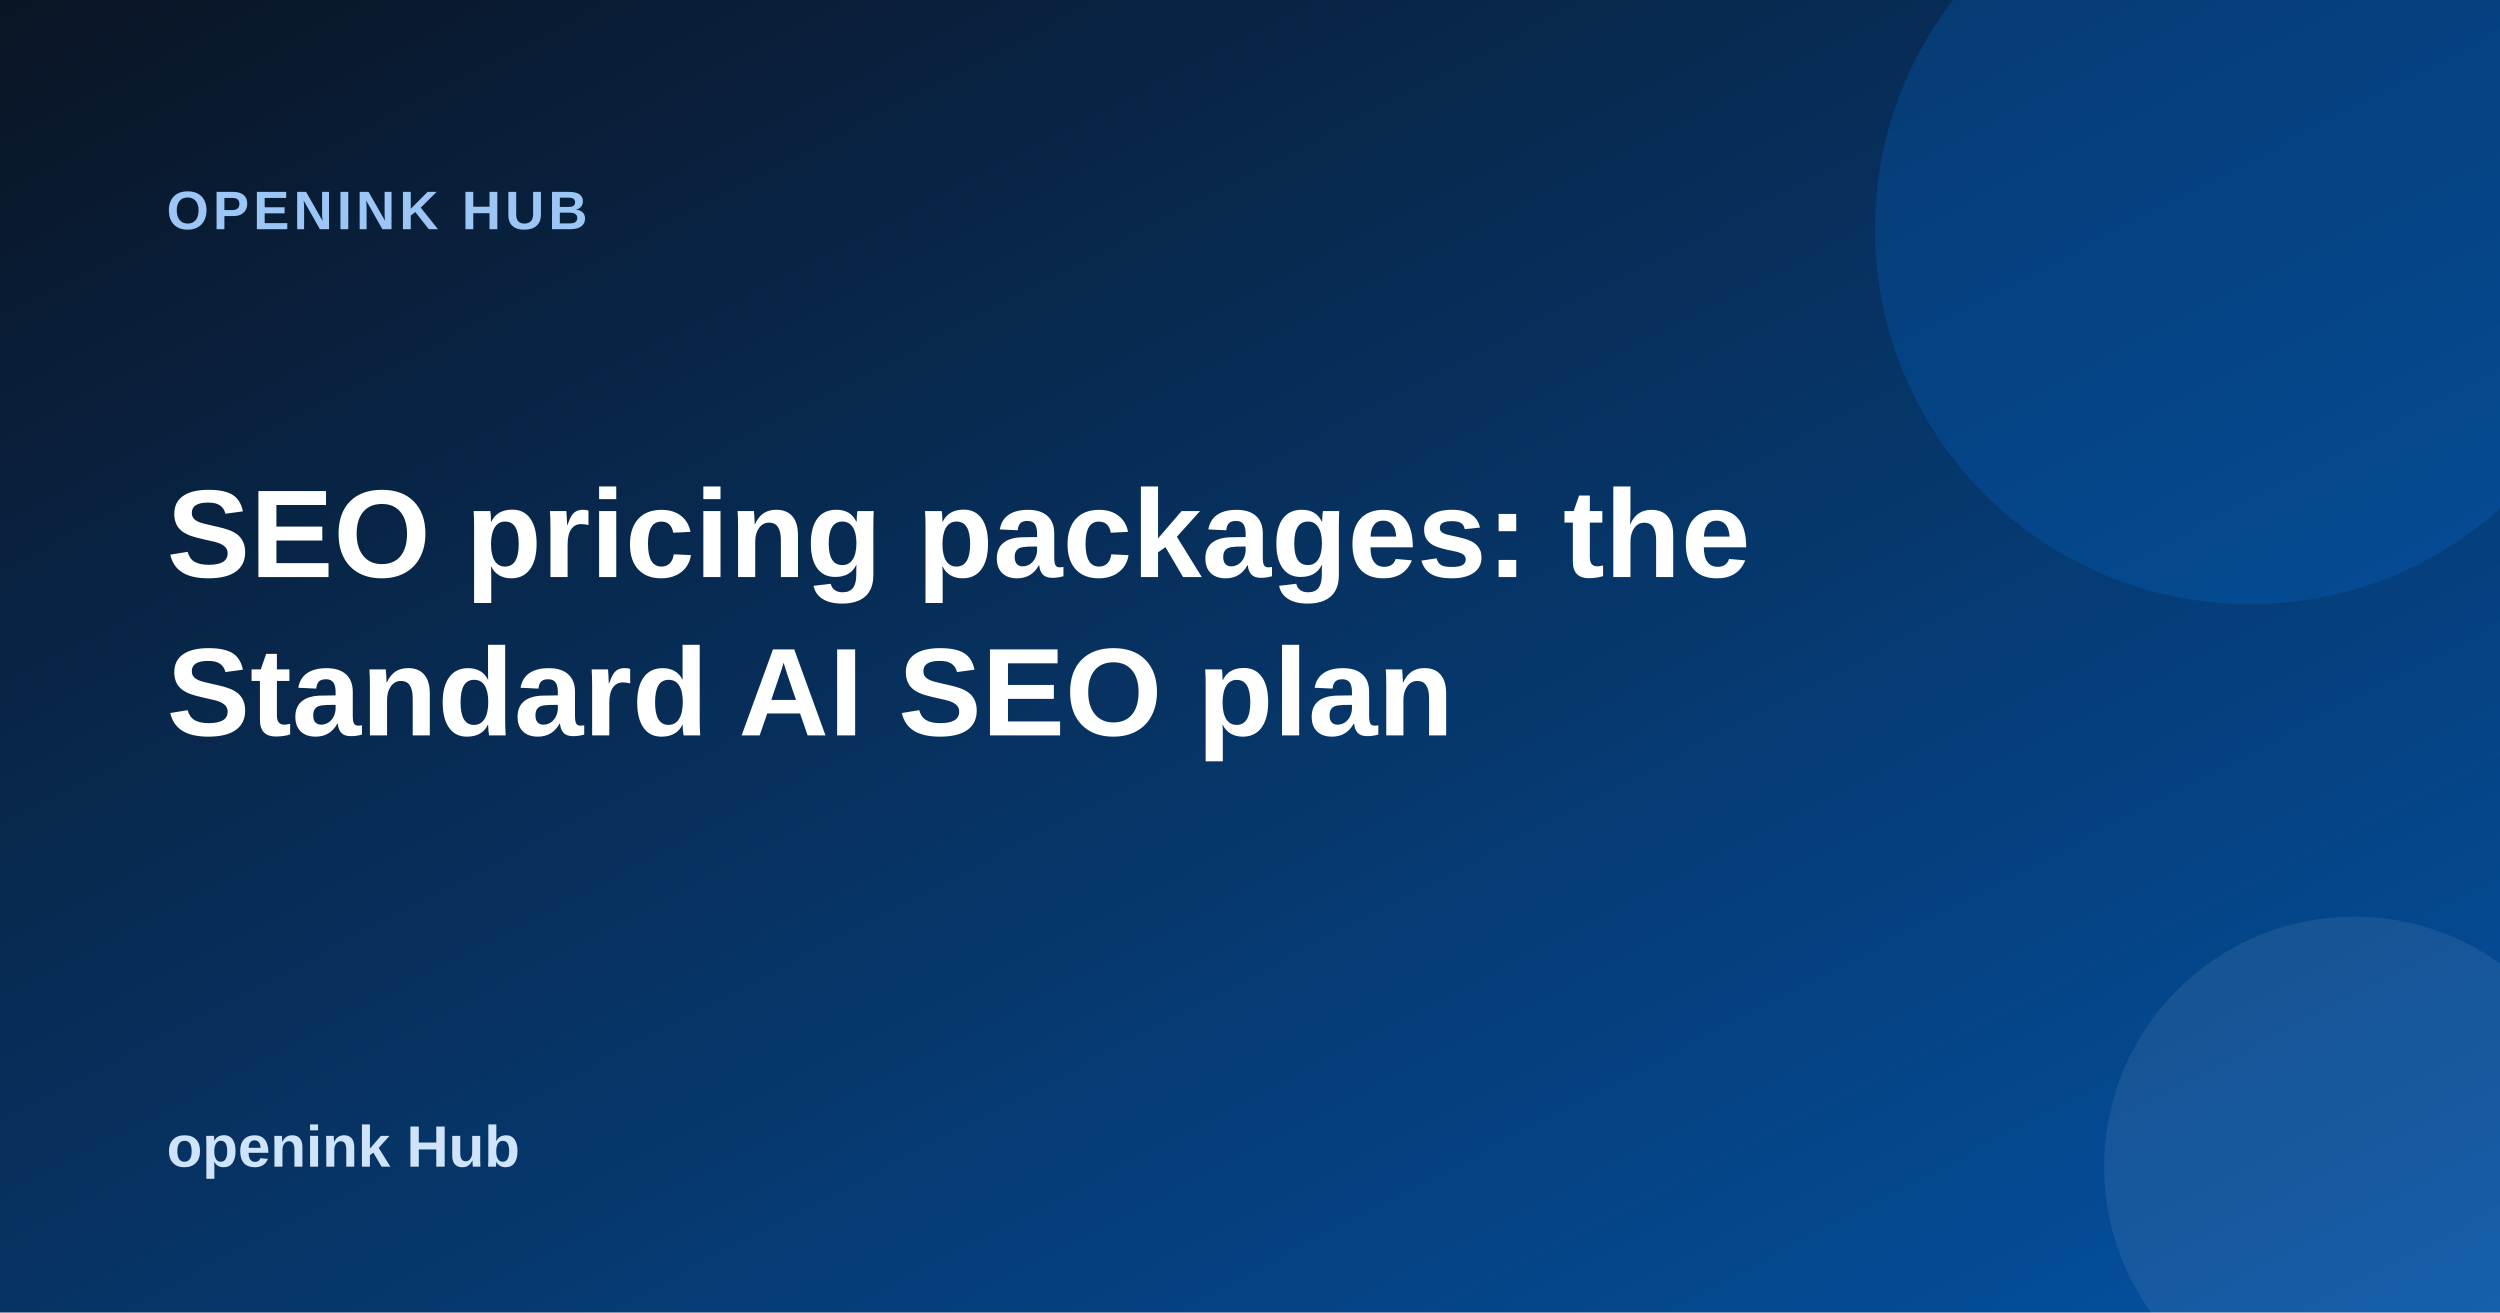
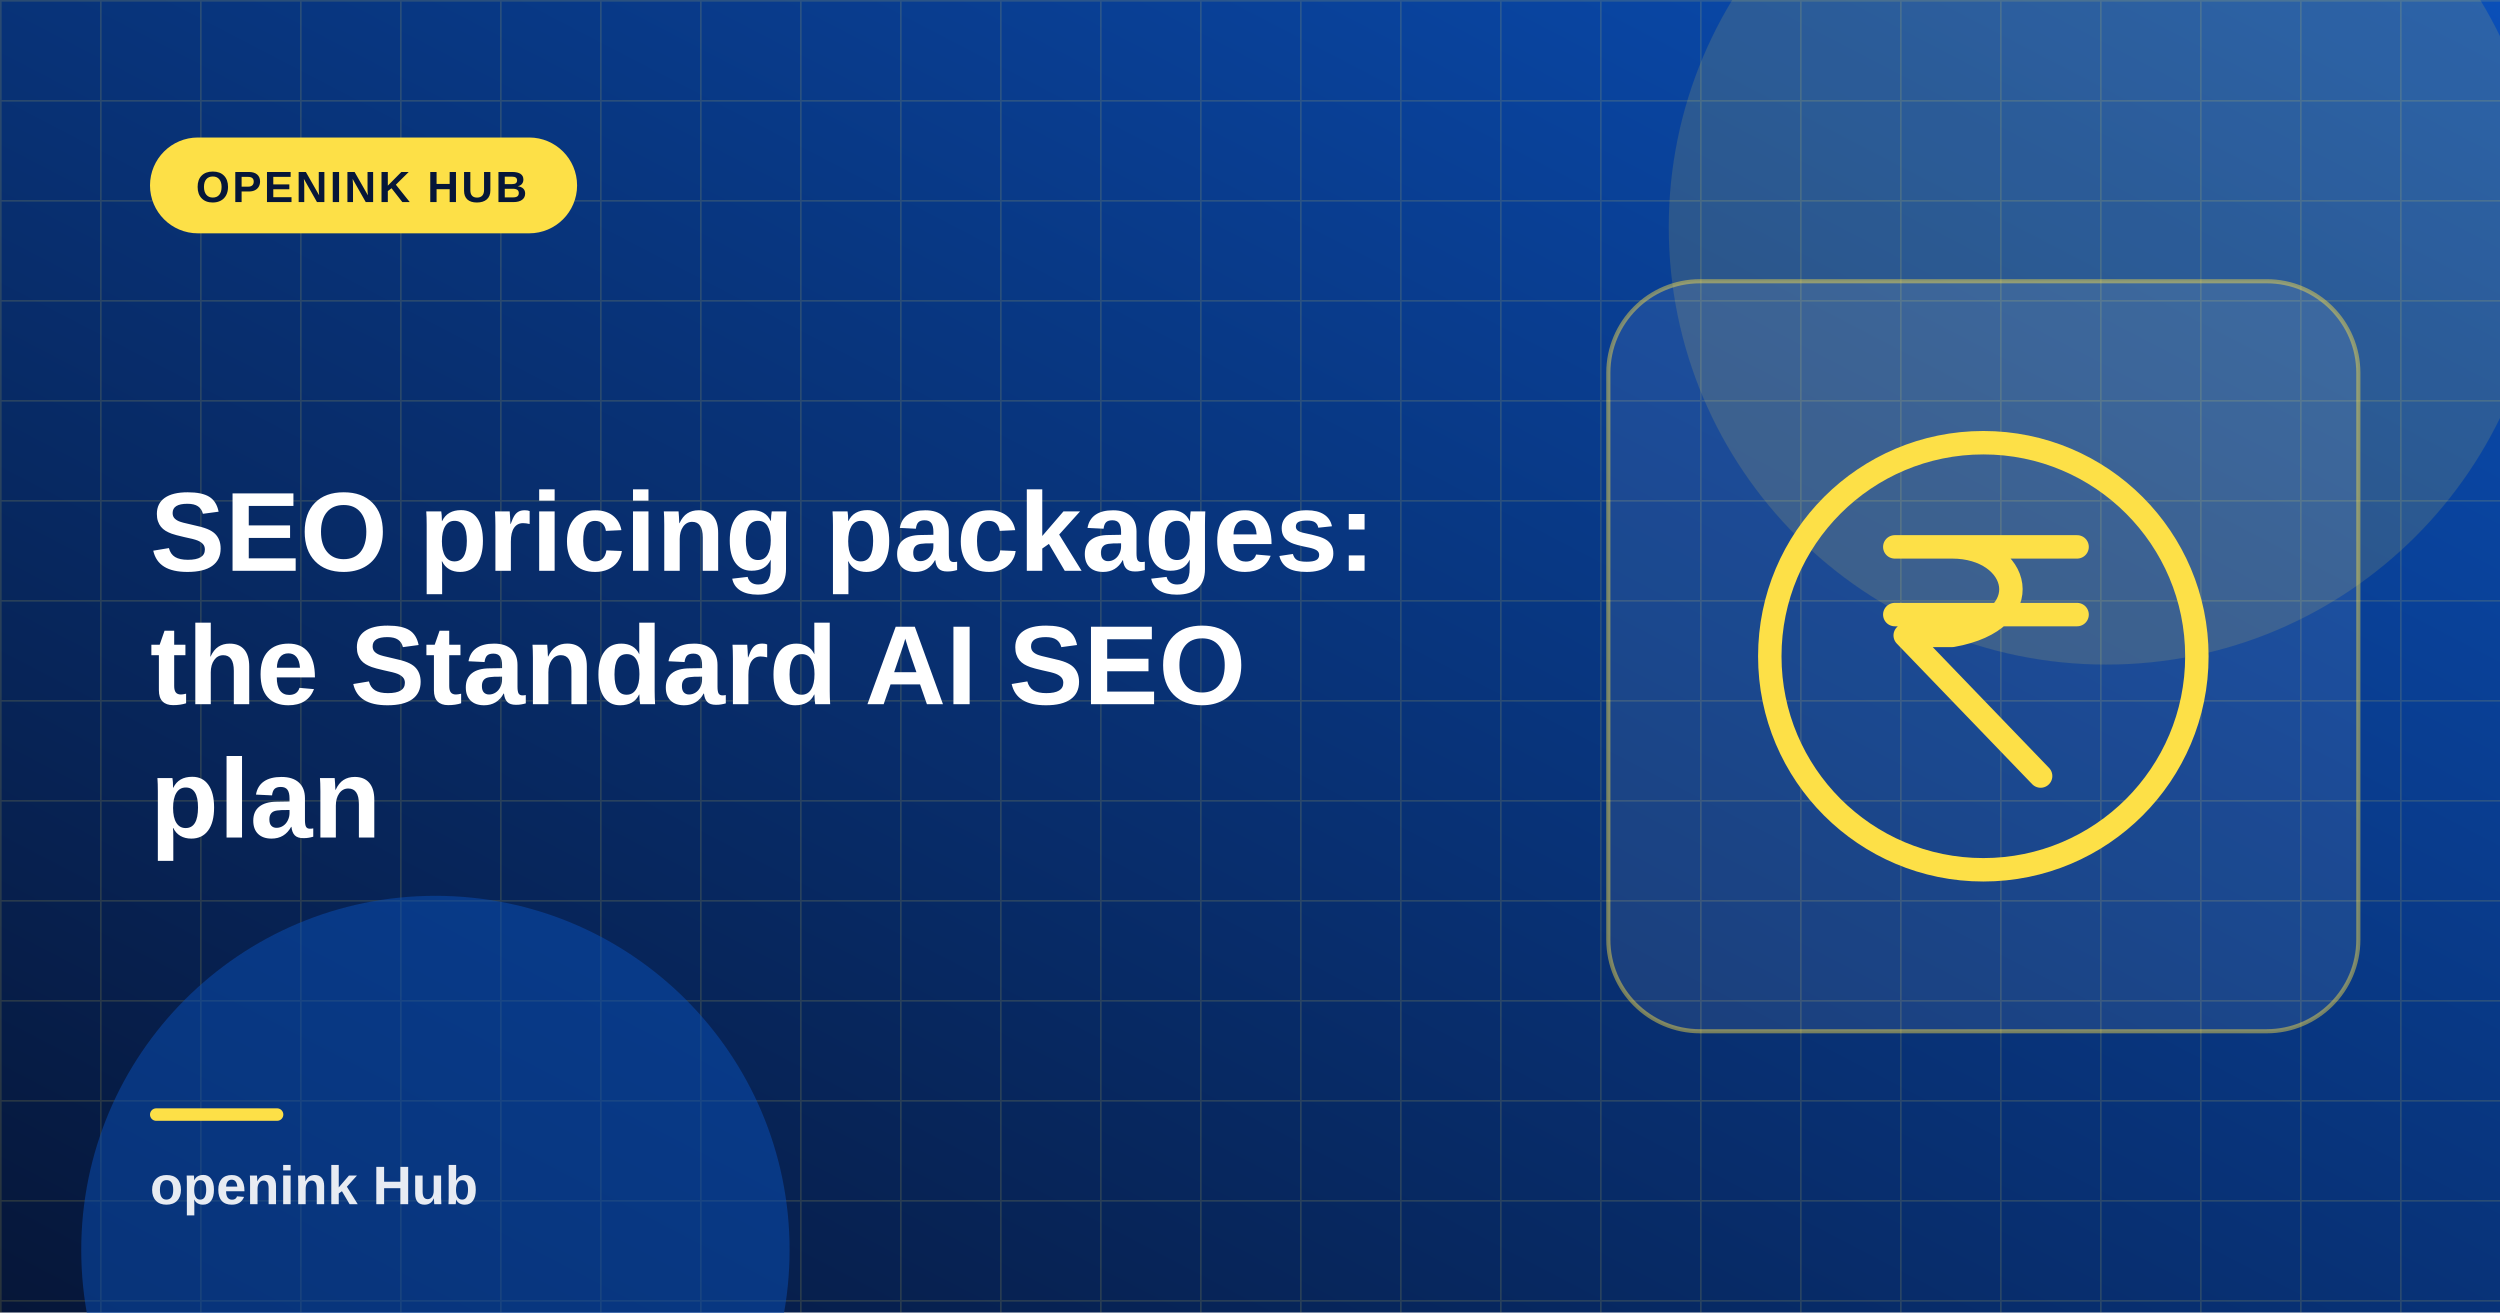
<svg xmlns="http://www.w3.org/2000/svg" width="1200" height="630" viewBox="0 0 1200 630" role="img" aria-label="SEO pricing packages: the Standard AI SEO plan">
  <defs>
-     <linearGradient id="g" x1="0" y1="0" x2="1" y2="1">
-       <stop offset="0" stop-color="#0a1424" />
-       <stop offset="1" stop-color="#0352a3" />
+     <linearGradient id="g" x1="0" y1="1" x2="1" y2="0">
+       <stop offset="0" stop-color="#061638" />
+       <stop offset="1" stop-color="#0a4fb8" />
    </linearGradient>
+     <pattern id="p" width="48" height="48" patternUnits="userSpaceOnUse">
+       <path d="M48 0H0v48" fill="none" stroke="#fde047" stroke-width="1.6" />
+     </pattern>
+     <style>.ic{fill:none;stroke:#fde047;stroke-width:9;stroke-linecap:round;stroke-linejoin:round}.ic .f{fill:#fde047;stroke:none}</style>
  </defs>
  <rect width="1200" height="630" fill="url(#g)" />
-   <circle cx="1080" cy="110" r="180" fill="#046bd2" opacity=".25" />
-   <circle cx="1130" cy="560" r="120" fill="#eef5fd" opacity=".08" />
-   <text x="80" y="110" fill="#9cc6f5" font-family="Segoe UI,Arial,sans-serif" font-size="26" font-weight="600" letter-spacing="2">OPENINK HUB</text>
-   <text x="80" y="277" fill="#fff" font-family="Segoe UI,Arial,sans-serif" font-size="60" font-weight="700">SEO pricing packages: the</text>
-   <text x="80" y="353" fill="#fff" font-family="Segoe UI,Arial,sans-serif" font-size="60" font-weight="700">Standard AI SEO plan</text>
-   <text x="80" y="560" fill="#cfe3fa" font-family="Segoe UI,Arial,sans-serif" font-size="28" font-weight="600">openink Hub</text>
+   <rect width="1200" height="630" fill="url(#p)" opacity=".14" />
+   <circle cx="1011" cy="109" r="210" fill="#fde047" opacity=".14" />
+   <circle cx="209" cy="600" r="170" fill="#0a4fb8" opacity=".5" />
+   <rect x="772" y="135" width="360" height="360" rx="44" fill="#fff" fill-opacity=".08" stroke="#fde047" stroke-opacity=".45" stroke-width="2" />
+   <g class="ic" transform="translate(827 190) scale(1.25)">
+     <circle cx="100" cy="100" r="82" />
+     <path d="M66 58h70M66 84h70M66 58h22c26 0 34 28 0 34H70l52 54" />
+   </g>
+   <rect x="72" y="66" width="205" height="46" rx="23" fill="#fde047" />
+   <text x="94" y="97" fill="#061638" font-family="Segoe UI,Arial,sans-serif" font-size="21" font-weight="700" letter-spacing="1.2">OPENINK HUB</text>
+   <text x="72" y="274" fill="#fff" font-family="Segoe UI,Arial,sans-serif" font-size="54" font-weight="800">SEO pricing packages:</text>
+   <text x="72" y="338" fill="#fff" font-family="Segoe UI,Arial,sans-serif" font-size="54" font-weight="800">the Standard AI SEO</text>
+   <text x="72" y="402" fill="#fff" font-family="Segoe UI,Arial,sans-serif" font-size="54" font-weight="800">plan</text>
+   <rect x="72" y="532" width="64" height="6" rx="3" fill="#fde047" />
+   <text x="72" y="578" fill="#fff" fill-opacity=".9" font-family="Segoe UI,Arial,sans-serif" font-size="26" font-weight="700">openink Hub</text>
+   <text x="236" y="578" fill="#fff" fill-opacity=".6" font-family="Segoe UI,Arial,sans-serif" font-size="22" font-weight="600" />
</svg>
